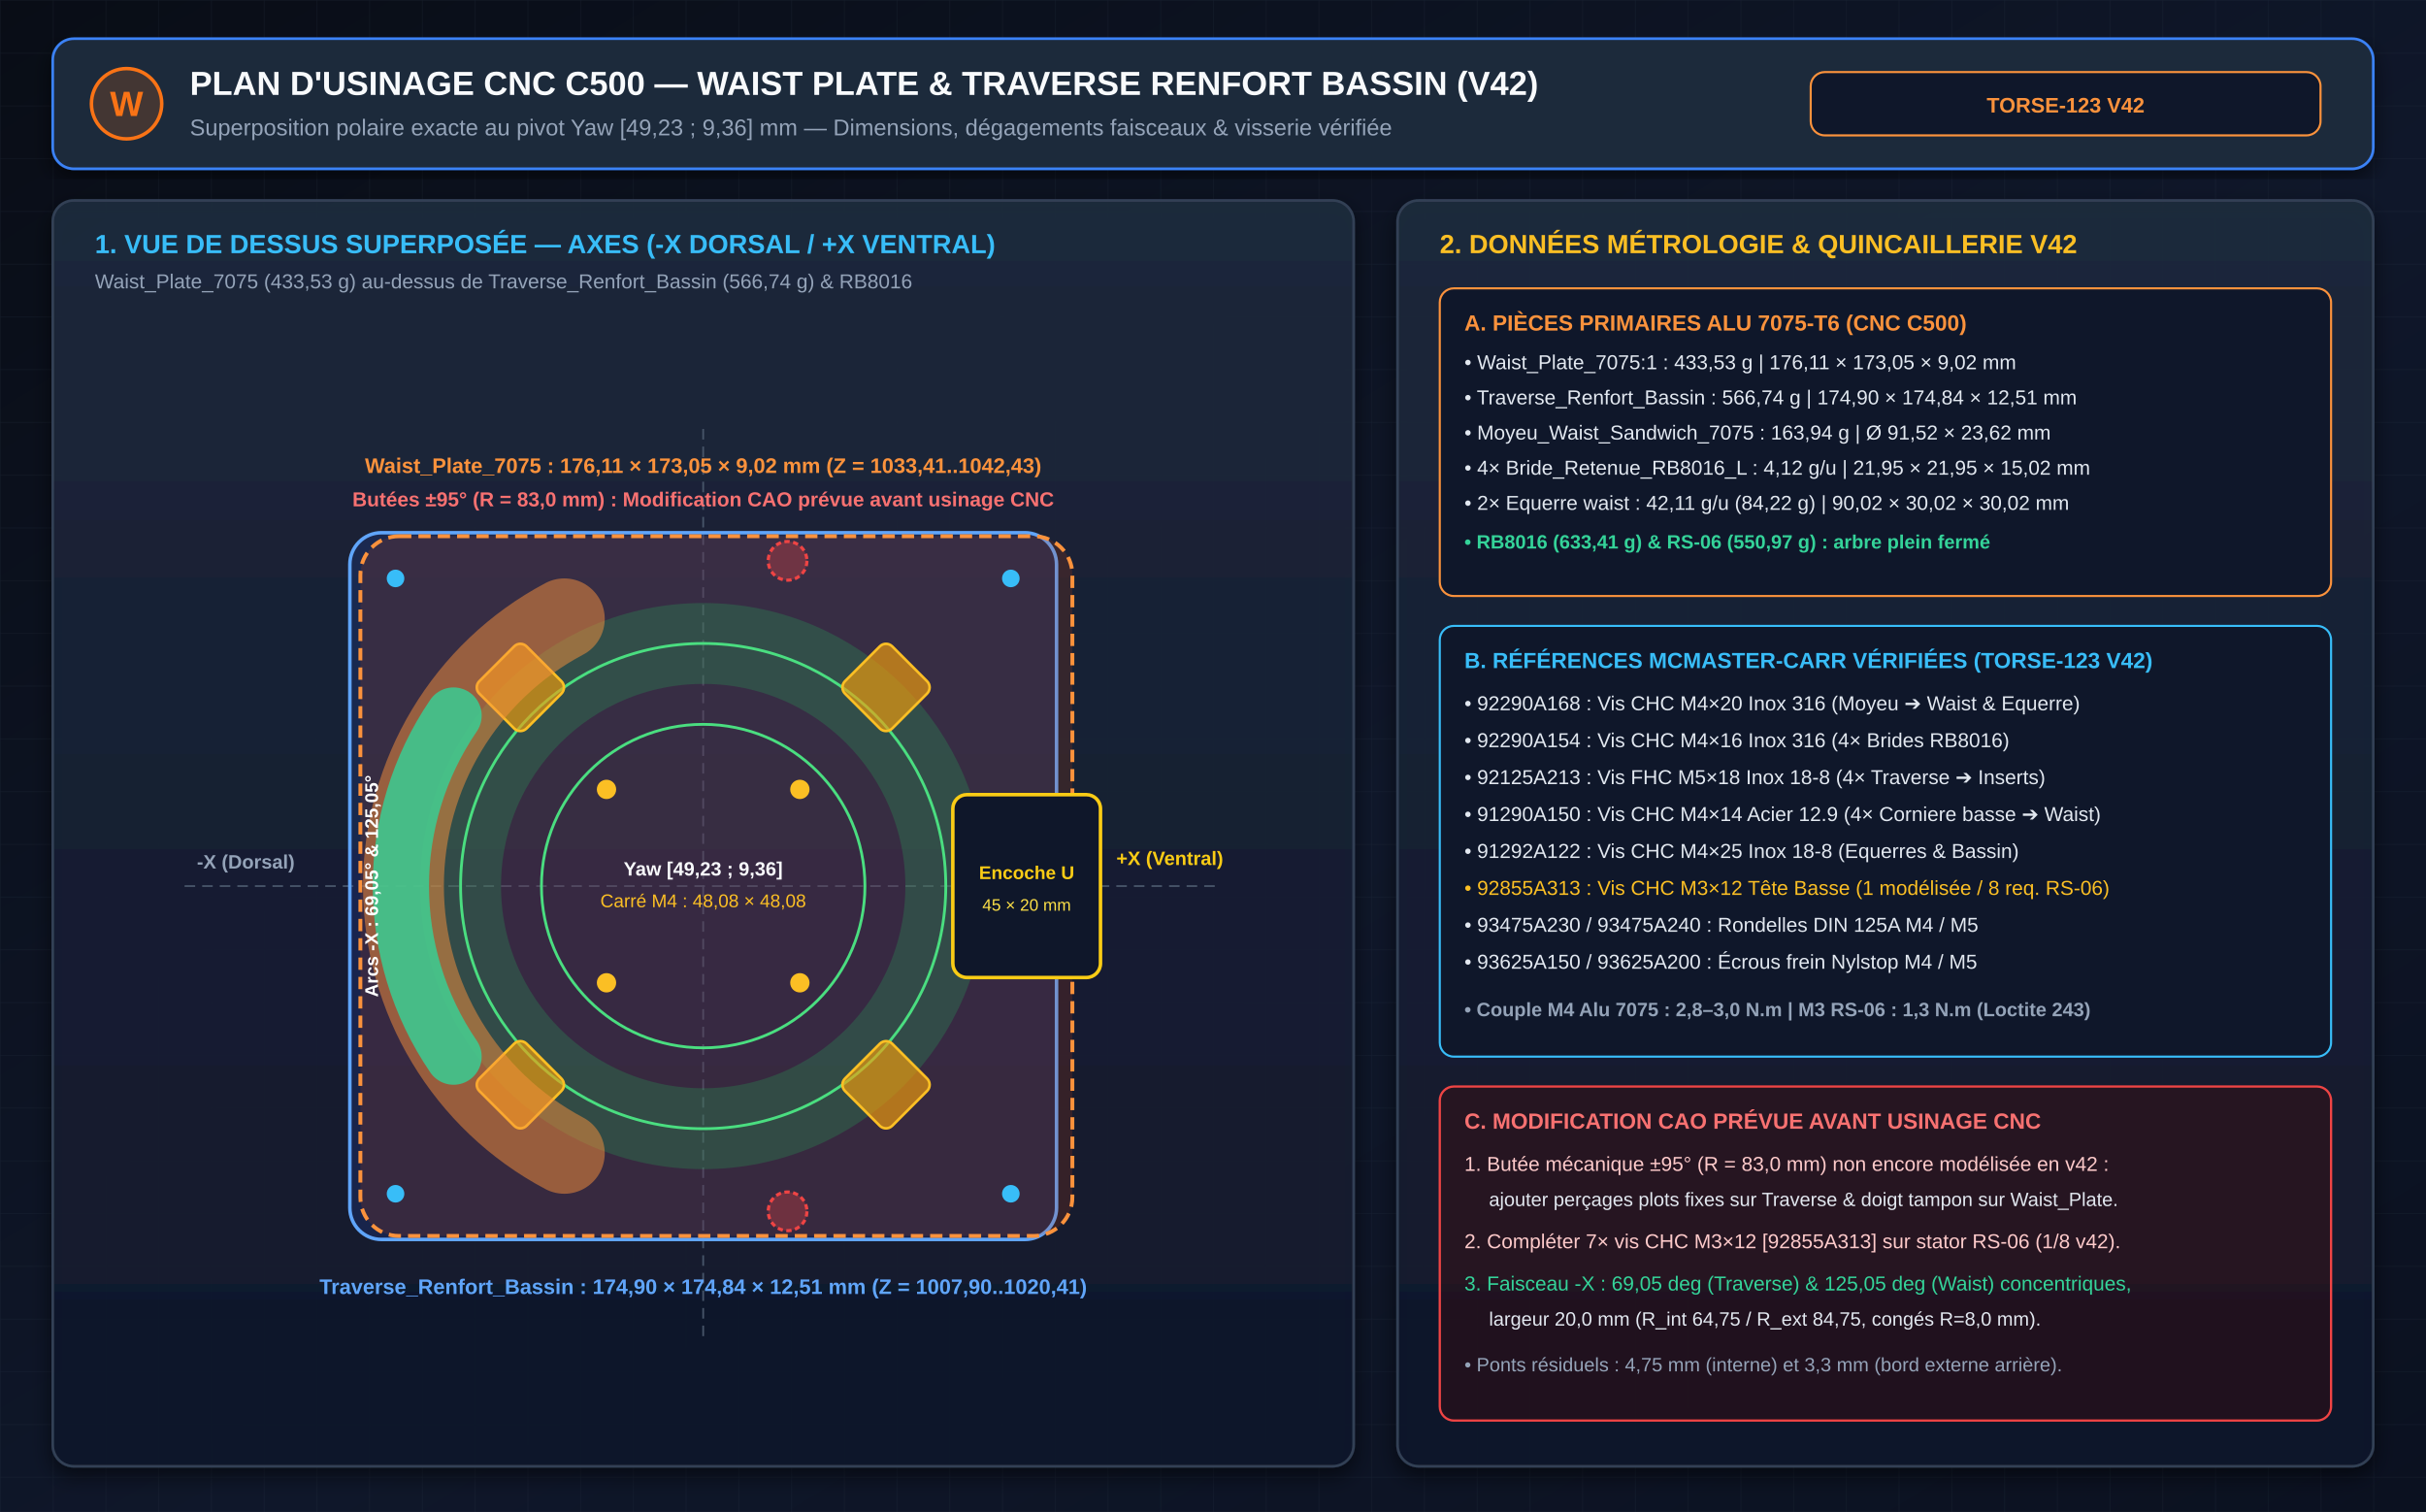
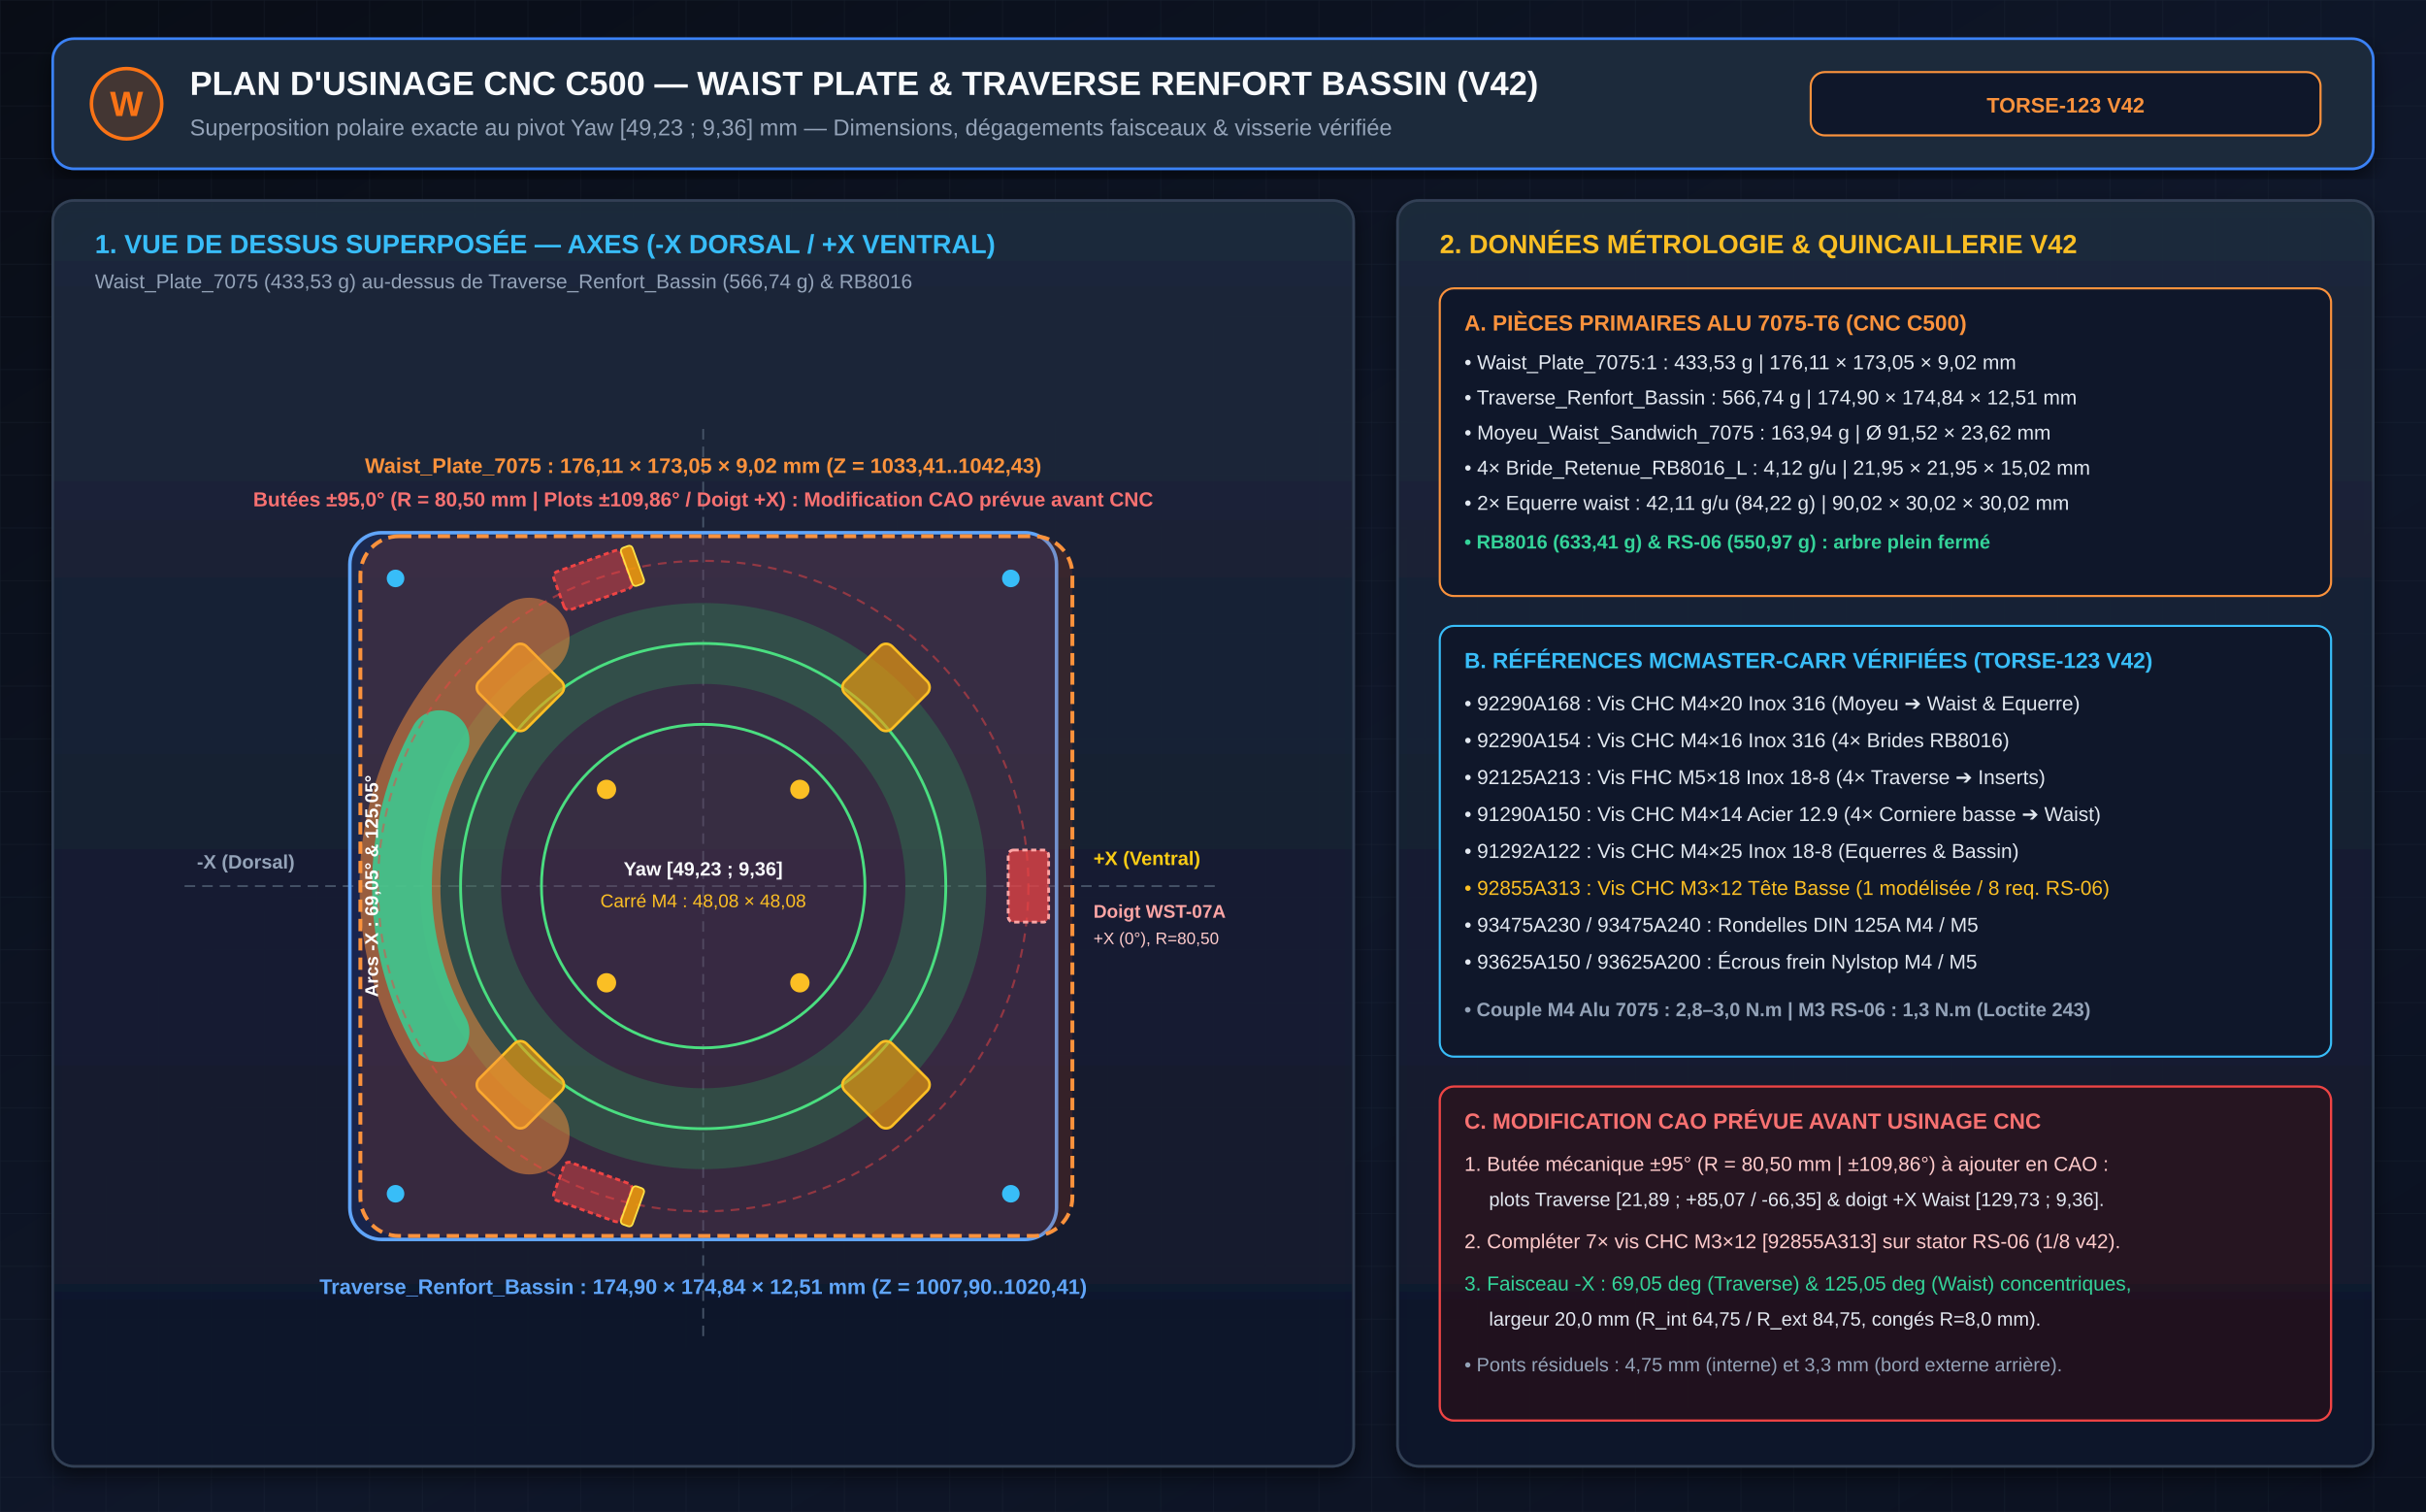
<svg xmlns="http://www.w3.org/2000/svg" viewBox="0 0 1380 860" width="100%" height="100%">
  <defs>
    <linearGradient id="bgGrad" x1="0%" y1="0%" x2="100%" y2="100%">
      <stop offset="0%" stop-color="#090d16" />
      <stop offset="55%" stop-color="#0f172a" />
      <stop offset="100%" stop-color="#0b1120" />
    </linearGradient>
    <linearGradient id="panelGrad" x1="0%" y1="0%" x2="0%" y2="100%">
      <stop offset="0%" stop-color="#1e293b" stop-opacity="0.96" />
      <stop offset="100%" stop-color="#0f172a" stop-opacity="0.96" />
    </linearGradient>
    <linearGradient id="aluOrange" x1="0%" y1="0%" x2="100%" y2="0%">
      <stop offset="0%" stop-color="#c2410c" />
      <stop offset="50%" stop-color="#ea580c" />
      <stop offset="100%" stop-color="#f97316" />
    </linearGradient>
    <linearGradient id="aluAmber" x1="0%" y1="0%" x2="100%" y2="0%">
      <stop offset="0%" stop-color="#b45309" />
      <stop offset="50%" stop-color="#f59e0b" />
      <stop offset="100%" stop-color="#d97706" />
    </linearGradient>
    <linearGradient id="aluBlue" x1="0%" y1="0%" x2="100%" y2="0%">
      <stop offset="0%" stop-color="#1e3a8a" />
      <stop offset="50%" stop-color="#2563eb" />
      <stop offset="100%" stop-color="#1d4ed8" />
    </linearGradient>
    <linearGradient id="steelGreen" x1="0%" y1="0%" x2="100%" y2="0%">
      <stop offset="0%" stop-color="#15803d" />
      <stop offset="50%" stop-color="#22c55e" />
      <stop offset="100%" stop-color="#16a34a" />
    </linearGradient>
    <linearGradient id="motorSlate" x1="0%" y1="0%" x2="100%" y2="0%">
      <stop offset="0%" stop-color="#334155" />
      <stop offset="50%" stop-color="#475569" />
      <stop offset="100%" stop-color="#1e293b" />
    </linearGradient>
    <pattern id="gridPat" width="30" height="30" patternUnits="userSpaceOnUse">
      <path d="M 30 0 L 0 0 0 30" fill="none" stroke="#334155" stroke-width="0.55" stroke-opacity="0.28" />
    </pattern>
    <marker id="arrCyan" markerWidth="8" markerHeight="8" refX="7" refY="4" orient="auto">
      <polygon points="0 1, 8 4, 0 7" fill="#38bdf8" />
    </marker>
    <marker id="arrRed" markerWidth="8" markerHeight="8" refX="7" refY="4" orient="auto">
      <polygon points="0 1, 8 4, 0 7" fill="#ef4444" />
    </marker>
    <marker id="arrAmber" markerWidth="8" markerHeight="8" refX="7" refY="4" orient="auto">
      <polygon points="0 1, 8 4, 0 7" fill="#f59e0b" />
    </marker>
    <marker id="arrGreen" markerWidth="8" markerHeight="8" refX="7" refY="4" orient="auto">
      <polygon points="0 1, 8 4, 0 7" fill="#10b981" />
    </marker>
    <filter id="cardShadow" x="-8%" y="-8%" width="116%" height="116%">
      <feDropShadow dx="0" dy="5" stdDeviation="6" flood-color="#000000" flood-opacity="0.55" />
    </filter>
  </defs>
  <rect width="1380" height="860" fill="url(#bgGrad)" />
  <rect width="1380" height="860" fill="url(#gridPat)" />
  <g transform="translate(30, 22)">
    <rect width="1320" height="74" rx="12" fill="#1e293b" stroke="#3b82f6" stroke-width="1.5" filter="url(#cardShadow)" />
    <circle cx="42" cy="37" r="20" fill="#f97316" fill-opacity="0.18" stroke="#f97316" stroke-width="2" />
    <text x="42" y="44" font-family="Arial, sans-serif" font-size="20" font-weight="bold" fill="#f97316" text-anchor="middle">W</text>
    <text x="78" y="32" font-family="Arial, sans-serif" font-size="19" font-weight="bold" fill="#f8fafc">PLAN D'USINAGE CNC C500 — WAIST PLATE &amp; TRAVERSE RENFORT BASSIN (V42)</text>
    <text x="78" y="55" font-family="Arial, sans-serif" font-size="13" fill="#94a3b8">Superposition polaire exacte au pivot Yaw [49,23 ; 9,36] mm — Dimensions, dégagements faisceaux &amp; visserie vérifiée</text>
    <rect x="1000" y="19" width="290" height="36" rx="8" fill="#0f172a" stroke="#fb923c" stroke-width="1.2" />
    <text x="1145" y="42" font-family="Arial, sans-serif" font-size="12" font-weight="bold" fill="#fb923c" text-anchor="middle">TORSE-123 V42</text>
  </g>
  <g transform="translate(30, 114)">
    <rect width="740" height="720" rx="12" fill="url(#panelGrad)" stroke="#334155" stroke-width="1.5" filter="url(#cardShadow)" />
    <text x="24" y="30" font-family="Arial, sans-serif" font-size="15" font-weight="bold" fill="#38bdf8">1. VUE DE DESSUS SUPERPOSÉE — AXES (-X DORSAL / +X VENTRAL)</text>
    <text x="24" y="50" font-family="Arial, sans-serif" font-size="11.5" fill="#94a3b8">Waist_Plate_7075 (433,53 g) au-dessus de Traverse_Renfort_Bassin (566,74 g) &amp; RB8016</text>
    <g transform="translate(370, 390)">
      <line x1="-295" y1="0" x2="295" y2="0" stroke="#475569" stroke-width="1" stroke-dasharray="6,4" />
      <line x1="0" y1="-260" x2="0" y2="260" stroke="#475569" stroke-width="1" stroke-dasharray="6,4" />
      <text x="-288" y="-10" font-family="Arial, sans-serif" font-size="11" font-weight="bold" fill="#94a3b8">-X (Dorsal)</text>
-       <text x="235" y="-12" font-family="Arial, sans-serif" font-size="11" font-weight="bold" fill="#facc15">+X (Ventral)</text>
+       <text x="222" y="-12" font-family="Arial, sans-serif" font-size="11" font-weight="bold" fill="#facc15">+X (Ventral)</text>
      <rect x="-201" y="-201" width="402" height="402" rx="18" fill="#1e3a8a" fill-opacity="0.32" stroke="#60a5fa" stroke-width="2" />
      <rect x="-195" y="-199" width="405" height="398" rx="22" fill="#c2410c" fill-opacity="0.18" stroke="#fb923c" stroke-width="2.2" stroke-dasharray="7,4" />
      <circle cx="0" cy="0" r="138" fill="none" stroke="#22c55e" stroke-width="46" stroke-opacity="0.22" />
      <circle cx="0" cy="0" r="138" fill="none" stroke="#4ade80" stroke-width="1.6" />
      <circle cx="0" cy="0" r="92" fill="none" stroke="#4ade80" stroke-width="1.6" />
      <rect x="85" y="-132" width="38" height="38" rx="5" fill="#f59e0b" fill-opacity="0.65" stroke="#fbbf24" stroke-width="1.5" transform="rotate(45, 104, -113)" />
      <rect x="85" y="94" width="38" height="38" rx="5" fill="#f59e0b" fill-opacity="0.65" stroke="#fbbf24" stroke-width="1.5" transform="rotate(45, 104, 113)" />
      <rect x="-123" y="-132" width="38" height="38" rx="5" fill="#f59e0b" fill-opacity="0.65" stroke="#fbbf24" stroke-width="1.5" transform="rotate(45, -104, -113)" />
      <rect x="-123" y="94" width="38" height="38" rx="5" fill="#f59e0b" fill-opacity="0.65" stroke="#fbbf24" stroke-width="1.5" transform="rotate(45, -104, 113)" />
      <circle cx="-175" cy="-175" r="5" fill="#38bdf8" />
      <circle cx="175" cy="-175" r="5" fill="#38bdf8" />
      <circle cx="-175" cy="175" r="5" fill="#38bdf8" />
      <circle cx="175" cy="175" r="5" fill="#38bdf8" />
      <circle cx="-55" cy="-55" r="5.5" fill="#fbbf24" />
      <circle cx="55" cy="-55" r="5.5" fill="#fbbf24" />
      <circle cx="-55" cy="55" r="5.5" fill="#fbbf24" />
      <circle cx="55" cy="55" r="5.5" fill="#fbbf24" />
-       <path d="M -79 -152 A 172 172 0 0 0 -79 152" fill="none" stroke="#fb923c" stroke-width="46" stroke-linecap="round" stroke-opacity="0.5" />
-       <path d="M -142 -97 A 172 172 0 0 0 -142 97" fill="none" stroke="#34d399" stroke-width="32" stroke-linecap="round" stroke-opacity="0.8" />
-       <rect x="142" y="-52" width="84" height="104" rx="8" fill="#0f172a" stroke="#facc15" stroke-width="2" />
-       <text x="184" y="-4" font-family="Arial, sans-serif" font-size="10.5" font-weight="bold" fill="#facc15" text-anchor="middle">Encoche U</text>
-       <text x="184" y="14" font-family="Arial, sans-serif" font-size="9.5" fill="#fde047" text-anchor="middle">45 × 20 mm</text>
-       <circle cx="48" cy="-185" r="11" fill="#ef4444" fill-opacity="0.3" stroke="#ef4444" stroke-width="1.8" stroke-dasharray="3,2" />
-       <circle cx="48" cy="185" r="11" fill="#ef4444" fill-opacity="0.3" stroke="#ef4444" stroke-width="1.8" stroke-dasharray="3,2" />
+       <path d="M -99 -141 A 172 172 0 0 0 -99 141" fill="none" stroke="#fb923c" stroke-width="46" stroke-linecap="round" stroke-opacity="0.5" />
+       <path d="M -150 -83 A 172 172 0 0 0 -150 83" fill="none" stroke="#34d399" stroke-width="34" stroke-linecap="round" stroke-opacity="0.8" />
+       <circle cx="0" cy="0" r="185" fill="none" stroke="#ef4444" stroke-width="1.2" stroke-dasharray="5,4" stroke-opacity="0.5" />
+       <rect x="173.5" y="-20.5" width="23" height="41" rx="3" fill="#ef4444" fill-opacity="0.72" stroke="#fca5a5" stroke-width="1.6" stroke-dasharray="3,2" />
+       <text x="222" y="18" font-family="Arial, sans-serif" font-size="10.5" font-weight="bold" fill="#fca5a5">Doigt WST-07A</text>
+       <text x="222" y="33" font-family="Arial, sans-serif" font-size="9.5" fill="#fecaca">+X (0°), R=80,50</text>
+       <g transform="translate(-62.8, -174) rotate(-109.86)">
+         <rect x="-11.5" y="-20.5" width="23" height="41" rx="3" fill="#ef4444" fill-opacity="0.45" stroke="#ef4444" stroke-width="1.6" stroke-dasharray="3,2" />
+         <rect x="-11.5" y="20.5" width="23" height="7" rx="2" fill="#f59e0b" fill-opacity="0.85" stroke="#fde047" stroke-width="1" />
+       </g>
+       <g transform="translate(-62.8, 174) rotate(109.86)">
+         <rect x="-11.5" y="-20.5" width="23" height="41" rx="3" fill="#ef4444" fill-opacity="0.45" stroke="#ef4444" stroke-width="1.6" stroke-dasharray="3,2" />
+         <rect x="-11.5" y="-27.5" width="23" height="7" rx="2" fill="#f59e0b" fill-opacity="0.85" stroke="#fde047" stroke-width="1" />
+       </g>
      <text x="0" y="-235" font-family="Arial, sans-serif" font-size="12" font-weight="bold" fill="#fb923c" text-anchor="middle">Waist_Plate_7075 : 176,11 × 173,05 × 9,02 mm (Z = 1033,41..1042,43)</text>
-       <text x="0" y="-216" font-family="Arial, sans-serif" font-size="11.5" font-weight="bold" fill="#f87171" text-anchor="middle">Butées ±95° (R = 83,0 mm) : Modification CAO prévue avant usinage CNC</text>
+       <text x="0" y="-216" font-family="Arial, sans-serif" font-size="11.5" font-weight="bold" fill="#f87171" text-anchor="middle">Butées ±95,0° (R = 80,50 mm | Plots ±109,86° / Doigt +X) : Modification CAO prévue avant CNC</text>
      <text x="0" y="232" font-family="Arial, sans-serif" font-size="12" font-weight="bold" fill="#60a5fa" text-anchor="middle">Traverse_Renfort_Bassin : 174,90 × 174,84 × 12,51 mm (Z = 1007,90..1020,41)</text>
      <text x="-185" y="0" font-family="Arial, sans-serif" font-size="10.5" font-weight="bold" fill="#ffffff" text-anchor="middle" transform="rotate(-90, -185, 0)">Arcs -X : 69,05° &amp; 125,05°</text>
      <text x="0" y="-6" font-family="Arial, sans-serif" font-size="11" font-weight="bold" fill="#f8fafc" text-anchor="middle">Yaw [49,23 ; 9,36]</text>
      <text x="0" y="12" font-family="Arial, sans-serif" font-size="10.5" fill="#fbbf24" text-anchor="middle">Carré M4 : 48,08 × 48,08</text>
    </g>
  </g>
  <g transform="translate(795, 114)">
    <rect width="555" height="720" rx="12" fill="url(#panelGrad)" stroke="#334155" stroke-width="1.5" filter="url(#cardShadow)" />
    <text x="24" y="30" font-family="Arial, sans-serif" font-size="15" font-weight="bold" fill="#fbbf24">2. DONNÉES MÉTROLOGIE &amp; QUINCAILLERIE V42</text>
    <rect x="24" y="50" width="507" height="175" rx="8" fill="#0f172a" stroke="#fb923c" stroke-width="1.2" />
    <text x="38" y="74" font-family="Arial, sans-serif" font-size="12.5" font-weight="bold" fill="#fb923c">A. PIÈCES PRIMAIRES ALU 7075-T6 (CNC C500)</text>
    <text x="38" y="96" font-family="Arial, sans-serif" font-size="11.5" fill="#e2e8f0">• Waist_Plate_7075:1 : 433,53 g | 176,11 × 173,05 × 9,02 mm</text>
    <text x="38" y="116" font-family="Arial, sans-serif" font-size="11.5" fill="#e2e8f0">• Traverse_Renfort_Bassin : 566,74 g | 174,90 × 174,84 × 12,51 mm</text>
    <text x="38" y="136" font-family="Arial, sans-serif" font-size="11.5" fill="#e2e8f0">• Moyeu_Waist_Sandwich_7075 : 163,94 g | Ø 91,52 × 23,62 mm</text>
    <text x="38" y="156" font-family="Arial, sans-serif" font-size="11.5" fill="#e2e8f0">• 4× Bride_Retenue_RB8016_L : 4,12 g/u | 21,95 × 21,95 × 15,02 mm</text>
    <text x="38" y="176" font-family="Arial, sans-serif" font-size="11.5" fill="#e2e8f0">• 2× Equerre waist : 42,11 g/u (84,22 g) | 90,02 × 30,02 × 30,02 mm</text>
    <text x="38" y="198" font-family="Arial, sans-serif" font-size="11" fill="#34d399" font-weight="bold">• RB8016 (633,41 g) &amp; RS-06 (550,97 g) : arbre plein fermé</text>
    <rect x="24" y="242" width="507" height="245" rx="8" fill="#0f172a" stroke="#38bdf8" stroke-width="1.2" />
    <text x="38" y="266" font-family="Arial, sans-serif" font-size="12.5" font-weight="bold" fill="#38bdf8">B. RÉFÉRENCES MCMASTER-CARR VÉRIFIÉES (TORSE-123 V42)</text>
    <text x="38" y="290" font-family="Arial, sans-serif" font-size="11.5" fill="#e2e8f0">• 92290A168 : Vis CHC M4×20 Inox 316 (Moyeu ➔ Waist &amp; Equerre)</text>
    <text x="38" y="311" font-family="Arial, sans-serif" font-size="11.5" fill="#e2e8f0">• 92290A154 : Vis CHC M4×16 Inox 316 (4× Brides RB8016)</text>
    <text x="38" y="332" font-family="Arial, sans-serif" font-size="11.5" fill="#e2e8f0">• 92125A213 : Vis FHC M5×18 Inox 18-8 (4× Traverse ➔ Inserts)</text>
    <text x="38" y="353" font-family="Arial, sans-serif" font-size="11.5" fill="#e2e8f0">• 91290A150 : Vis CHC M4×14 Acier 12.9 (4× Corniere basse ➔ Waist)</text>
    <text x="38" y="374" font-family="Arial, sans-serif" font-size="11.5" fill="#e2e8f0">• 91292A122 : Vis CHC M4×25 Inox 18-8 (Equerres &amp; Bassin)</text>
    <text x="38" y="395" font-family="Arial, sans-serif" font-size="11.5" fill="#fbbf24">• 92855A313 : Vis CHC M3×12 Tête Basse (1 modélisée / 8 req. RS-06)</text>
    <text x="38" y="416" font-family="Arial, sans-serif" font-size="11.5" fill="#e2e8f0">• 93475A230 / 93475A240 : Rondelles DIN 125A M4 / M5</text>
    <text x="38" y="437" font-family="Arial, sans-serif" font-size="11.5" fill="#e2e8f0">• 93625A150 / 93625A200 : Écrous frein Nylstop M4 / M5</text>
    <text x="38" y="464" font-family="Arial, sans-serif" font-size="11" fill="#94a3b8" font-weight="bold">• Couple M4 Alu 7075 : 2,8–3,0 N.m | M3 RS-06 : 1,3 N.m (Loctite 243)</text>
    <rect x="24" y="504" width="507" height="190" rx="8" fill="#450a0a" fill-opacity="0.35" stroke="#ef4444" stroke-width="1.3" />
    <text x="38" y="528" font-family="Arial, sans-serif" font-size="12.5" font-weight="bold" fill="#f87171">C. MODIFICATION CAO PRÉVUE AVANT USINAGE CNC</text>
-     <text x="38" y="552" font-family="Arial, sans-serif" font-size="11.5" fill="#fecaca">1. Butée mécanique ±95° (R = 83,0 mm) non encore modélisée en v42 :</text>
-     <text x="52" y="572" font-family="Arial, sans-serif" font-size="11" fill="#e2e8f0">ajouter perçages plots fixes sur Traverse &amp; doigt tampon sur Waist_Plate.</text>
+     <text x="38" y="552" font-family="Arial, sans-serif" font-size="11.5" fill="#fecaca">1. Butée mécanique ±95° (R = 80,50 mm | ±109,86°) à ajouter en CAO :</text>
+     <text x="52" y="572" font-family="Arial, sans-serif" font-size="11" fill="#e2e8f0">plots Traverse [21,89 ; +85,07 / -66,35] &amp; doigt +X Waist [129,73 ; 9,36].</text>
    <text x="38" y="596" font-family="Arial, sans-serif" font-size="11.5" fill="#fecaca">2. Compléter 7× vis CHC M3×12 [92855A313] sur stator RS-06 (1/8 v42).</text>
    <text x="38" y="620" font-family="Arial, sans-serif" font-size="11.5" fill="#34d399">3. Faisceau -X : 69,05 deg (Traverse) &amp; 125,05 deg (Waist) concentriques,</text>
    <text x="52" y="640" font-family="Arial, sans-serif" font-size="11" fill="#e2e8f0">largeur 20,0 mm (R_int 64,75 / R_ext 84,75, congés R=8,0 mm).</text>
    <text x="38" y="666" font-family="Arial, sans-serif" font-size="11" fill="#94a3b8">• Ponts résiduels : 4,75 mm (interne) et 3,3 mm (bord externe arrière).</text>
  </g>
</svg>
